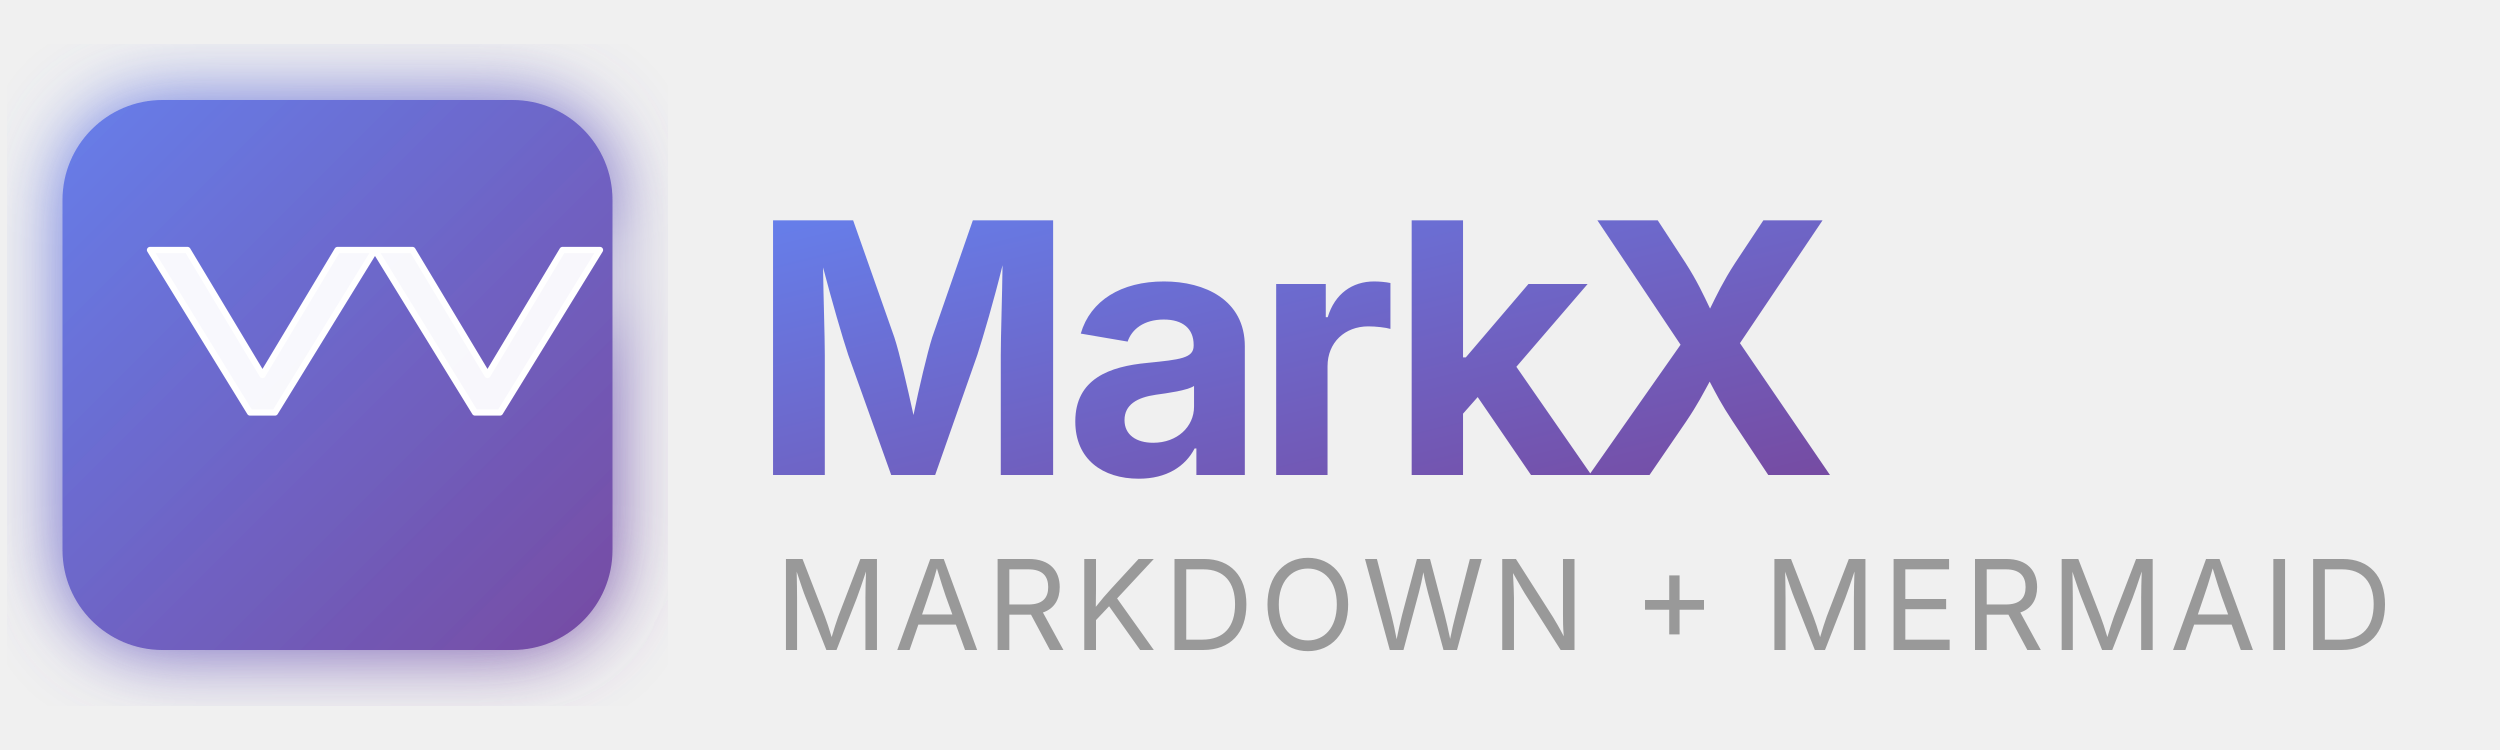
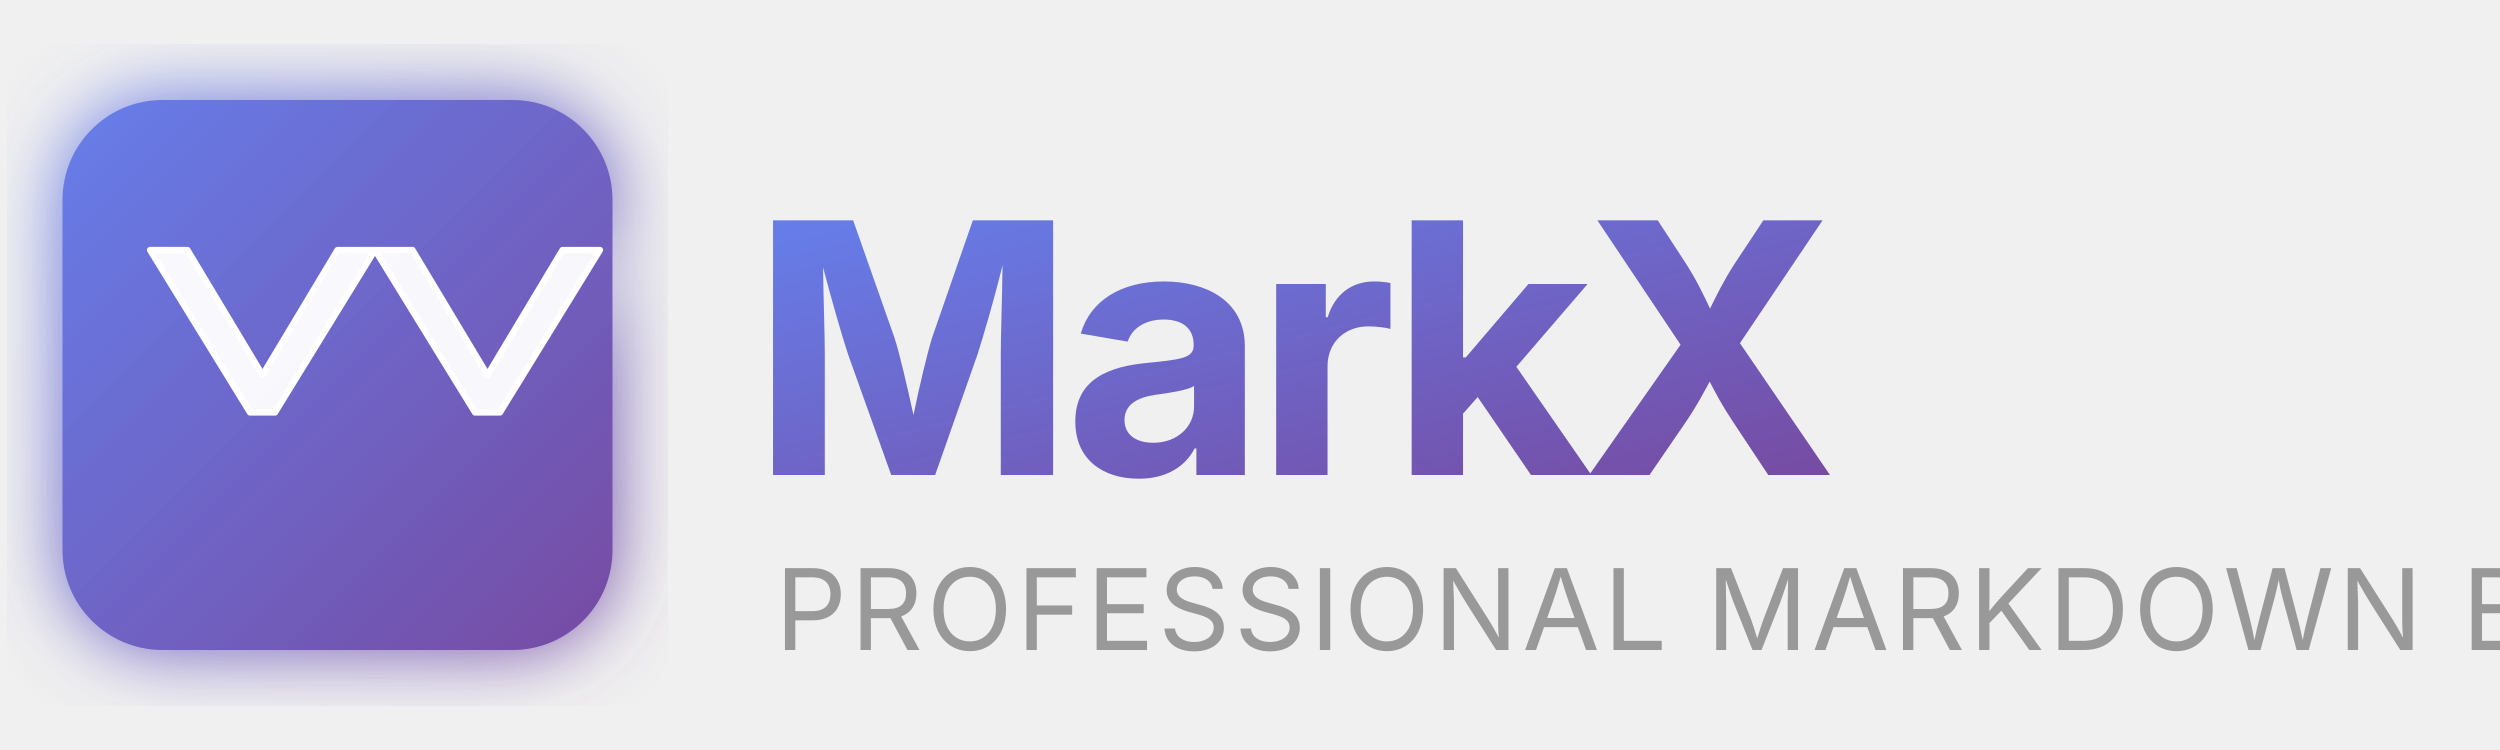
<svg xmlns="http://www.w3.org/2000/svg" viewBox="0 0 200 60" width="200" height="60">
  <defs>
    <linearGradient id="logoGradientDark" x1="0%" y1="0%" x2="100%" y2="100%">
      <stop offset="0%" style="stop-color:#667eea;stop-opacity:1" />
      <stop offset="100%" style="stop-color:#764ba2;stop-opacity:1" />
    </linearGradient>
    <filter id="glowDark">
      <feGaussianBlur stdDeviation="3" result="coloredBlur" />
      <feMerge>
        <feMergeNode in="coloredBlur" />
        <feMergeNode in="SourceGraphic" />
      </feMerge>
    </filter>
  </defs>
  <g filter="url(#glowDark)">
    <rect x="5" y="8" width="44" height="44" rx="8" fill="url(#logoGradientDark)" />
    <path d="M15 20l6 10 6-10h3l-8 13h-2l-8-13h3zm18 0l6 10 6-10h3l-8 13h-2l-8-13h3z" fill="white" fill-opacity="0.95" stroke="white" stroke-width="0.5" stroke-linejoin="round" />
  </g>
  <text x="60" y="38" font-family="-apple-system, BlinkMacSystemFont, 'Segoe UI', sans-serif" font-size="28" font-weight="700" letter-spacing="-1">
    <tspan fill="url(#logoGradientDark)">MarkX</tspan>
  </text>
-   <text x="62" y="52" font-family="-apple-system, BlinkMacSystemFont, 'Segoe UI', sans-serif" font-size="10" fill="#999" letter-spacing="0.5">
-     MARKDOWN + MERMAID
+   <text x="62" y="52" font-family="-apple-system, BlinkMacSystemFont, 'Segoe UI', sans-serif" font-size="9" fill="#999" letter-spacing="0.3">
+     PROFESSIONAL MARKDOWN EDITOR
  </text>
</svg>
